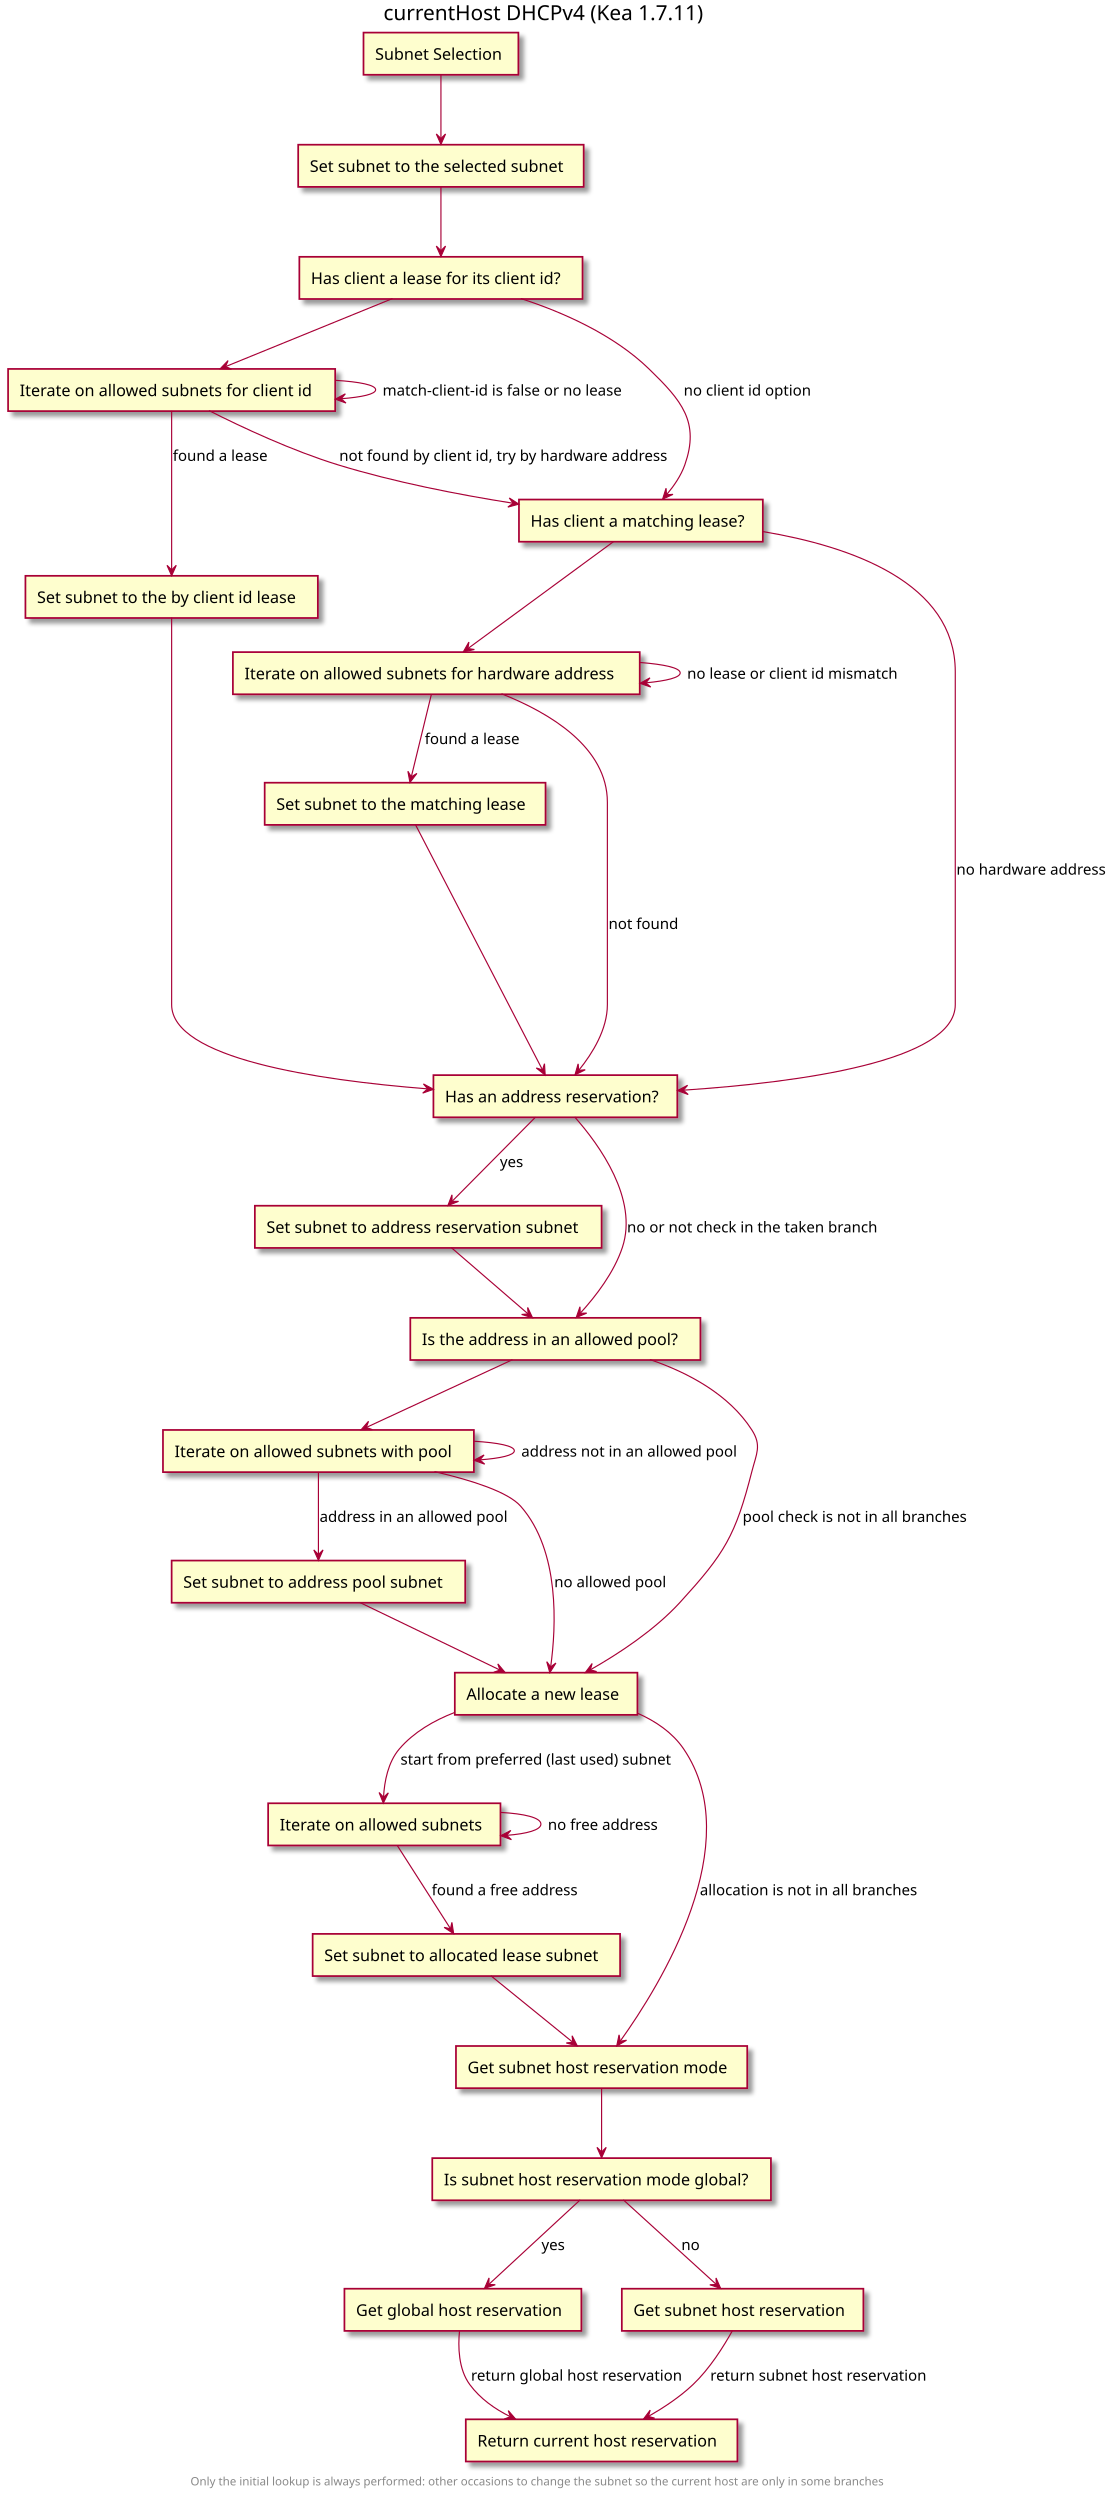
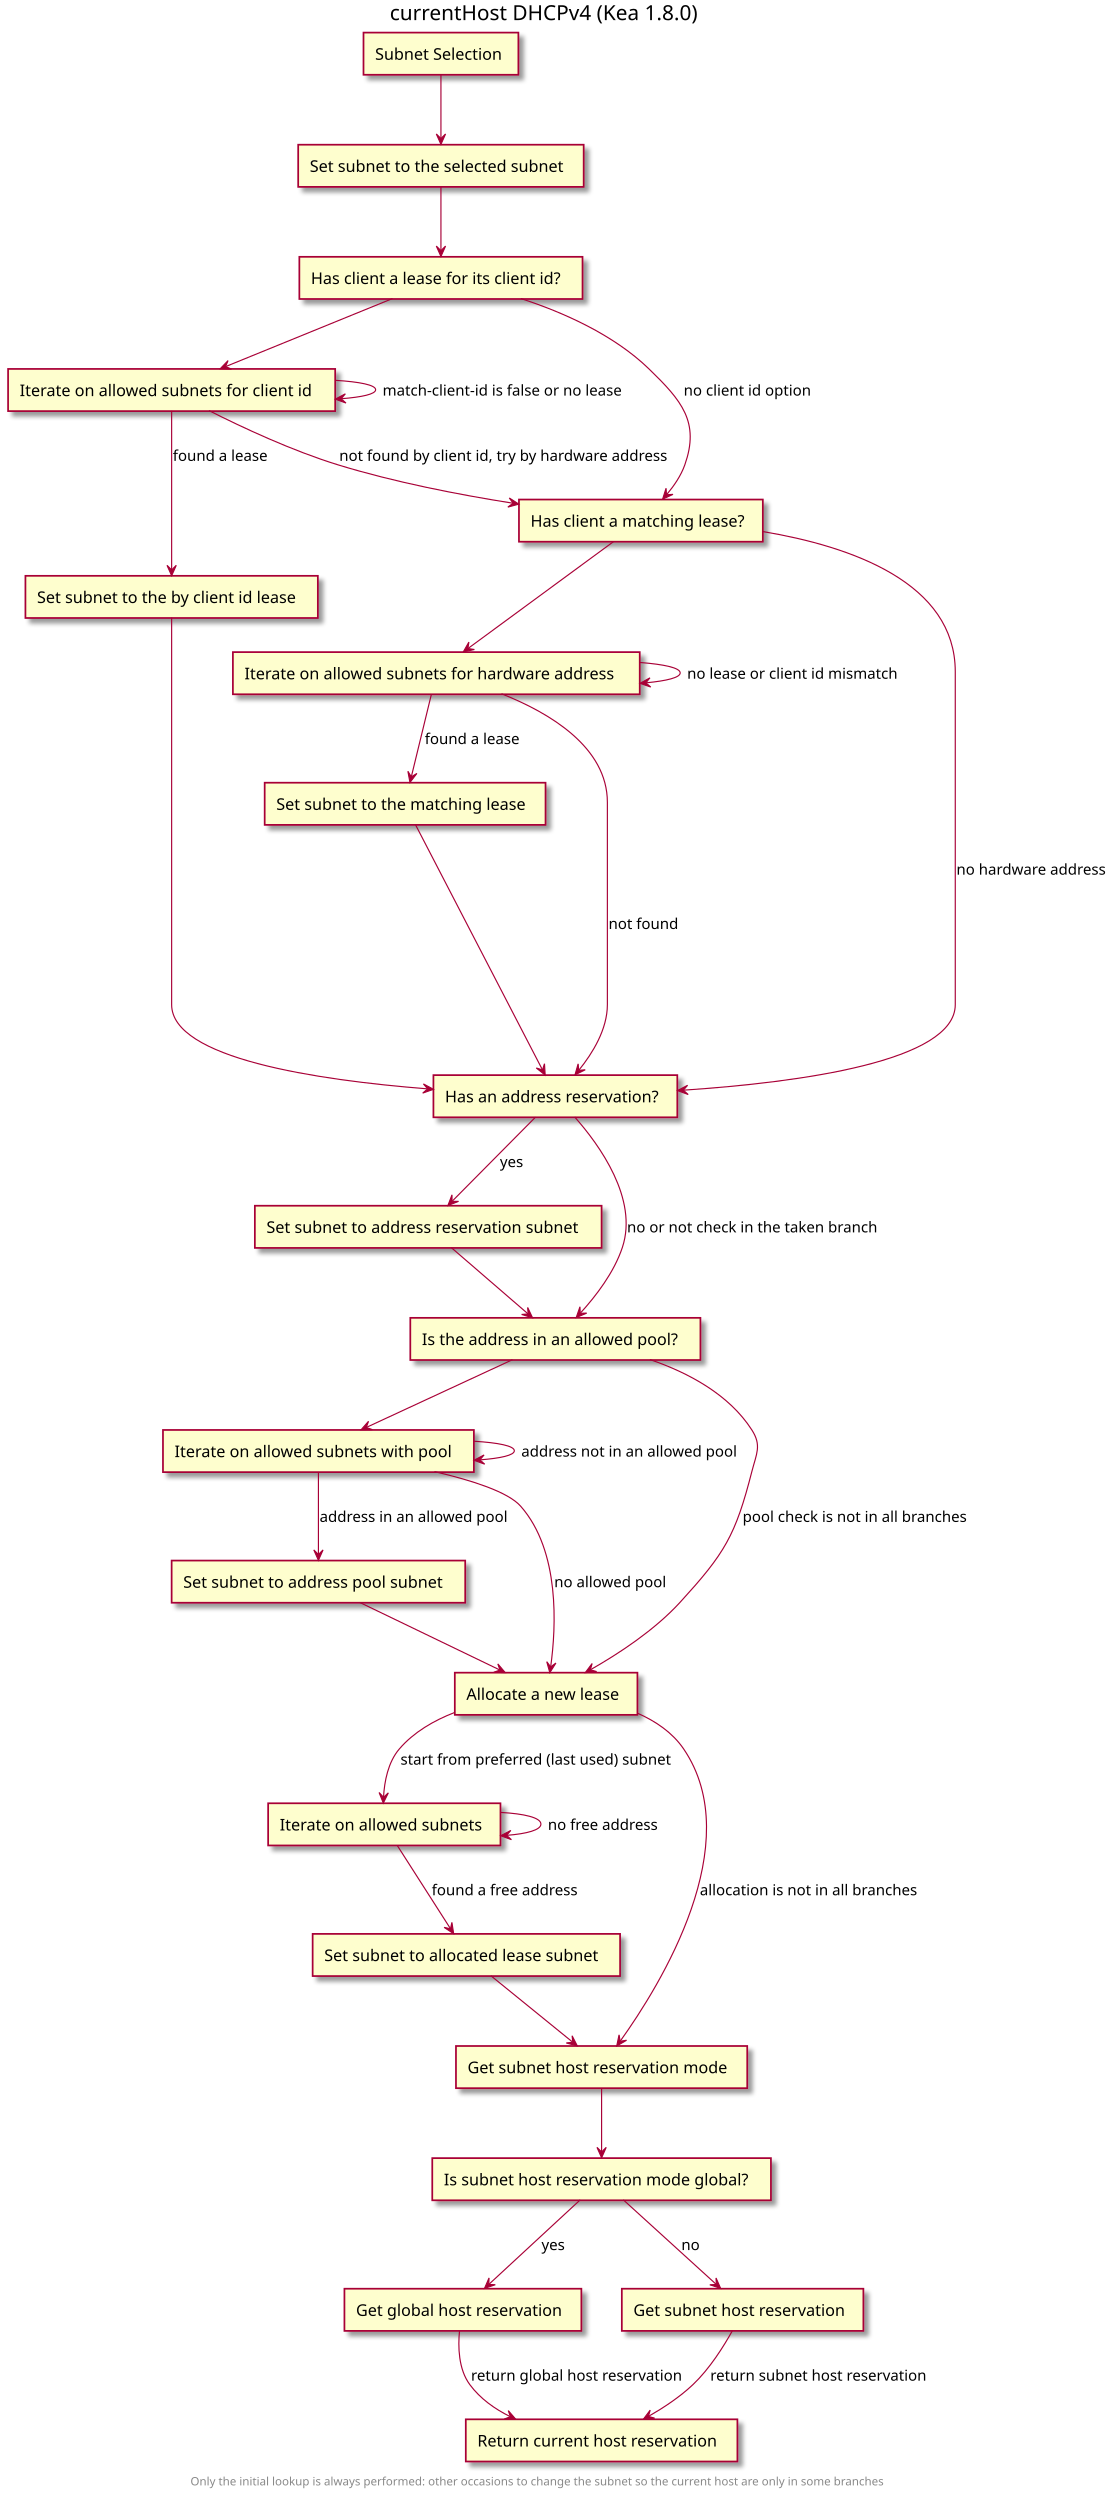
<svg xmlns="http://www.w3.org/2000/svg" contentScriptType="application/ecmascript" contentStyleType="text/css" height="2163px" preserveAspectRatio="none" style="width:969px;height:2163px;" version="1.1" viewBox="0 0 969 2163" width="969px" zoomAndPan="magnify">
  <defs>
-     <filter height="300%" id="fukfijbnkkysb" width="300%" x="-1" y="-1">
+     <filter height="300%" id="fgxgo3z1vpo2" width="300%" x="-1" y="-1">
      <feGaussianBlur result="blurOut" stdDeviation="2.0" />
      <feColorMatrix in="blurOut" result="blurOut2" type="matrix" values="0 0 0 0 0 0 0 0 0 0 0 0 0 0 0 0 0 0 .4 0" />
      <feOffset dx="4.0" dy="4.0" in="blurOut2" result="blurOut3" />
      <feBlend in="SourceGraphic" in2="blurOut3" mode="normal" />
    </filter>
  </defs>
  <g>
-     <text fill="#000000" font-family="sans-serif" font-size="18" lengthAdjust="spacingAndGlyphs" textLength="288" x="331.75" y="17.402">currentHost DHCPv4 (Kea 1.7.11)</text>
-     <rect fill="#FEFECE" filter="url(#fukfijbnkkysb)" height="36.488" style="stroke: #A80036; stroke-width: 1.5;" width="134" x="314.5" y="28.199" />
+     <text fill="#000000" font-family="sans-serif" font-size="18" lengthAdjust="spacingAndGlyphs" textLength="277" x="337.25" y="17.402">currentHost DHCPv4 (Kea 1.8.0)</text>
+     <rect fill="#FEFECE" filter="url(#fgxgo3z1vpo2)" height="36.488" style="stroke: #A80036; stroke-width: 1.5;" width="134" x="314.5" y="28.199" />
    <text fill="#000000" font-family="sans-serif" font-size="14" lengthAdjust="spacingAndGlyphs" textLength="114" x="324.5" y="51.734">Subnet Selection</text>
-     <rect fill="#FEFECE" filter="url(#fukfijbnkkysb)" height="36.488" style="stroke: #A80036; stroke-width: 1.5;" width="247" x="258" y="125.199" />
+     <rect fill="#FEFECE" filter="url(#fgxgo3z1vpo2)" height="36.488" style="stroke: #A80036; stroke-width: 1.5;" width="247" x="258" y="125.199" />
    <text fill="#000000" font-family="sans-serif" font-size="14" lengthAdjust="spacingAndGlyphs" textLength="227" x="268" y="148.734">Set subnet to the selected subnet</text>
-     <rect fill="#FEFECE" filter="url(#fukfijbnkkysb)" height="36.488" style="stroke: #A80036; stroke-width: 1.5;" width="245" x="259" y="222.199" />
+     <rect fill="#FEFECE" filter="url(#fgxgo3z1vpo2)" height="36.488" style="stroke: #A80036; stroke-width: 1.5;" width="245" x="259" y="222.199" />
    <text fill="#000000" font-family="sans-serif" font-size="14" lengthAdjust="spacingAndGlyphs" textLength="225" x="269" y="245.734">Has client a lease for its client id?</text>
-     <rect fill="#FEFECE" filter="url(#fukfijbnkkysb)" height="36.488" style="stroke: #A80036; stroke-width: 1.5;" width="283" x="7" y="319.199" />
+     <rect fill="#FEFECE" filter="url(#fgxgo3z1vpo2)" height="36.488" style="stroke: #A80036; stroke-width: 1.5;" width="283" x="7" y="319.199" />
    <text fill="#000000" font-family="sans-serif" font-size="14" lengthAdjust="spacingAndGlyphs" textLength="263" x="17" y="342.734">Iterate on allowed subnets for client id</text>
-     <rect fill="#FEFECE" filter="url(#fukfijbnkkysb)" height="36.488" style="stroke: #A80036; stroke-width: 1.5;" width="253" x="22" y="498.199" />
+     <rect fill="#FEFECE" filter="url(#fgxgo3z1vpo2)" height="36.488" style="stroke: #A80036; stroke-width: 1.5;" width="253" x="22" y="498.199" />
    <text fill="#000000" font-family="sans-serif" font-size="14" lengthAdjust="spacingAndGlyphs" textLength="233" x="32" y="521.734">Set subnet to the by client id lease</text>
-     <rect fill="#FEFECE" filter="url(#fukfijbnkkysb)" height="36.488" style="stroke: #A80036; stroke-width: 1.5;" width="211" x="449" y="432.199" />
+     <rect fill="#FEFECE" filter="url(#fgxgo3z1vpo2)" height="36.488" style="stroke: #A80036; stroke-width: 1.5;" width="211" x="449" y="432.199" />
    <text fill="#000000" font-family="sans-serif" font-size="14" lengthAdjust="spacingAndGlyphs" textLength="191" x="459" y="455.734">Has client a matching lease?</text>
-     <rect fill="#FEFECE" filter="url(#fukfijbnkkysb)" height="36.488" style="stroke: #A80036; stroke-width: 1.5;" width="352" x="201.5" y="564.199" />
+     <rect fill="#FEFECE" filter="url(#fgxgo3z1vpo2)" height="36.488" style="stroke: #A80036; stroke-width: 1.5;" width="352" x="201.5" y="564.199" />
    <text fill="#000000" font-family="sans-serif" font-size="14" lengthAdjust="spacingAndGlyphs" textLength="332" x="211.5" y="587.734">Iterate on allowed subnets for hardware address</text>
-     <rect fill="#FEFECE" filter="url(#fukfijbnkkysb)" height="36.488" style="stroke: #A80036; stroke-width: 1.5;" width="243" x="229" y="677.199" />
+     <rect fill="#FEFECE" filter="url(#fgxgo3z1vpo2)" height="36.488" style="stroke: #A80036; stroke-width: 1.5;" width="243" x="229" y="677.199" />
    <text fill="#000000" font-family="sans-serif" font-size="14" lengthAdjust="spacingAndGlyphs" textLength="223" x="239" y="700.734">Set subnet to the matching lease</text>
-     <rect fill="#FEFECE" filter="url(#fukfijbnkkysb)" height="36.488" style="stroke: #A80036; stroke-width: 1.5;" width="211" x="375" y="930.199" />
+     <rect fill="#FEFECE" filter="url(#fgxgo3z1vpo2)" height="36.488" style="stroke: #A80036; stroke-width: 1.5;" width="211" x="375" y="930.199" />
    <text fill="#000000" font-family="sans-serif" font-size="14" lengthAdjust="spacingAndGlyphs" textLength="191" x="385" y="953.734">Has an address reservation?</text>
-     <rect fill="#FEFECE" filter="url(#fukfijbnkkysb)" height="36.488" style="stroke: #A80036; stroke-width: 1.5;" width="300" x="220.5" y="1043.199" />
+     <rect fill="#FEFECE" filter="url(#fgxgo3z1vpo2)" height="36.488" style="stroke: #A80036; stroke-width: 1.5;" width="300" x="220.5" y="1043.199" />
    <text fill="#000000" font-family="sans-serif" font-size="14" lengthAdjust="spacingAndGlyphs" textLength="280" x="230.5" y="1066.734">Set subnet to address reservation subnet</text>
-     <rect fill="#FEFECE" filter="url(#fukfijbnkkysb)" height="36.488" style="stroke: #A80036; stroke-width: 1.5;" width="251" x="355" y="1140.199" />
+     <rect fill="#FEFECE" filter="url(#fgxgo3z1vpo2)" height="36.488" style="stroke: #A80036; stroke-width: 1.5;" width="251" x="355" y="1140.199" />
    <text fill="#000000" font-family="sans-serif" font-size="14" lengthAdjust="spacingAndGlyphs" textLength="231" x="365" y="1163.734">Is the address in an allowed pool?</text>
-     <rect fill="#FEFECE" filter="url(#fukfijbnkkysb)" height="36.488" style="stroke: #A80036; stroke-width: 1.5;" width="269" x="141" y="1237.199" />
+     <rect fill="#FEFECE" filter="url(#fgxgo3z1vpo2)" height="36.488" style="stroke: #A80036; stroke-width: 1.5;" width="269" x="141" y="1237.199" />
    <text fill="#000000" font-family="sans-serif" font-size="14" lengthAdjust="spacingAndGlyphs" textLength="249" x="151" y="1260.734">Iterate on allowed subnets with pool</text>
-     <rect fill="#FEFECE" filter="url(#fukfijbnkkysb)" height="36.488" style="stroke: #A80036; stroke-width: 1.5;" width="254" x="148.5" y="1350.199" />
+     <rect fill="#FEFECE" filter="url(#fgxgo3z1vpo2)" height="36.488" style="stroke: #A80036; stroke-width: 1.5;" width="254" x="148.5" y="1350.199" />
    <text fill="#000000" font-family="sans-serif" font-size="14" lengthAdjust="spacingAndGlyphs" textLength="234" x="158.5" y="1373.734">Set subnet to address pool subnet</text>
-     <rect fill="#FEFECE" filter="url(#fukfijbnkkysb)" height="36.488" style="stroke: #A80036; stroke-width: 1.5;" width="158" x="393.5" y="1447.199" />
+     <rect fill="#FEFECE" filter="url(#fgxgo3z1vpo2)" height="36.488" style="stroke: #A80036; stroke-width: 1.5;" width="158" x="393.5" y="1447.199" />
    <text fill="#000000" font-family="sans-serif" font-size="14" lengthAdjust="spacingAndGlyphs" textLength="138" x="403.5" y="1470.734">Allocate a new lease</text>
-     <rect fill="#FEFECE" filter="url(#fukfijbnkkysb)" height="36.488" style="stroke: #A80036; stroke-width: 1.5;" width="201" x="232" y="1560.199" />
+     <rect fill="#FEFECE" filter="url(#fgxgo3z1vpo2)" height="36.488" style="stroke: #A80036; stroke-width: 1.5;" width="201" x="232" y="1560.199" />
    <text fill="#000000" font-family="sans-serif" font-size="14" lengthAdjust="spacingAndGlyphs" textLength="181" x="242" y="1583.734">Iterate on allowed subnets</text>
-     <rect fill="#FEFECE" filter="url(#fukfijbnkkysb)" height="36.488" style="stroke: #A80036; stroke-width: 1.5;" width="266" x="270.5" y="1673.199" />
+     <rect fill="#FEFECE" filter="url(#fgxgo3z1vpo2)" height="36.488" style="stroke: #A80036; stroke-width: 1.5;" width="266" x="270.5" y="1673.199" />
    <text fill="#000000" font-family="sans-serif" font-size="14" lengthAdjust="spacingAndGlyphs" textLength="246" x="280.5" y="1696.734">Set subnet to allocated lease subnet</text>
-     <rect fill="#FEFECE" filter="url(#fukfijbnkkysb)" height="36.488" style="stroke: #A80036; stroke-width: 1.5;" width="252" x="394.5" y="1770.199" />
+     <rect fill="#FEFECE" filter="url(#fgxgo3z1vpo2)" height="36.488" style="stroke: #A80036; stroke-width: 1.5;" width="252" x="394.5" y="1770.199" />
    <text fill="#000000" font-family="sans-serif" font-size="14" lengthAdjust="spacingAndGlyphs" textLength="232" x="404.5" y="1793.734">Get subnet host reservation mode</text>
-     <rect fill="#FEFECE" filter="url(#fukfijbnkkysb)" height="36.488" style="stroke: #A80036; stroke-width: 1.5;" width="293" x="374" y="1867.199" />
+     <rect fill="#FEFECE" filter="url(#fgxgo3z1vpo2)" height="36.488" style="stroke: #A80036; stroke-width: 1.5;" width="293" x="374" y="1867.199" />
    <text fill="#000000" font-family="sans-serif" font-size="14" lengthAdjust="spacingAndGlyphs" textLength="273" x="384" y="1890.734">Is subnet host reservation mode global?</text>
-     <rect fill="#FEFECE" filter="url(#fukfijbnkkysb)" height="36.488" style="stroke: #A80036; stroke-width: 1.5;" width="205" x="298" y="1980.199" />
+     <rect fill="#FEFECE" filter="url(#fgxgo3z1vpo2)" height="36.488" style="stroke: #A80036; stroke-width: 1.5;" width="205" x="298" y="1980.199" />
    <text fill="#000000" font-family="sans-serif" font-size="14" lengthAdjust="spacingAndGlyphs" textLength="185" x="308" y="2003.734">Get global host reservation</text>
-     <rect fill="#FEFECE" filter="url(#fukfijbnkkysb)" height="36.488" style="stroke: #A80036; stroke-width: 1.5;" width="209" x="538" y="1980.199" />
+     <rect fill="#FEFECE" filter="url(#fgxgo3z1vpo2)" height="36.488" style="stroke: #A80036; stroke-width: 1.5;" width="209" x="538" y="1980.199" />
    <text fill="#000000" font-family="sans-serif" font-size="14" lengthAdjust="spacingAndGlyphs" textLength="189" x="548" y="2003.734">Get subnet host reservation</text>
-     <rect fill="#FEFECE" filter="url(#fukfijbnkkysb)" height="36.488" style="stroke: #A80036; stroke-width: 1.5;" width="235" x="403" y="2093.199" />
+     <rect fill="#FEFECE" filter="url(#fgxgo3z1vpo2)" height="36.488" style="stroke: #A80036; stroke-width: 1.5;" width="235" x="403" y="2093.199" />
    <text fill="#000000" font-family="sans-serif" font-size="14" lengthAdjust="spacingAndGlyphs" textLength="215" x="413" y="2116.734">Return current host reservation</text>
    <path d="M381.5,64.619 C381.5,80.159 381.5,102.979 381.5,119.859 " fill="none" id="entry-&gt;setSelected" style="stroke: #A80036; stroke-width: 1.0;" />
    <polygon fill="#A80036" points="381.5,124.889,385.5,115.889,381.5,119.889,377.5,115.889,381.5,124.889" style="stroke: #A80036; stroke-width: 1.0;" />
    <path d="M381.5,161.619 C381.5,177.159 381.5,199.979 381.5,216.859 " fill="none" id="setSelected-&gt;clientid_lookup" style="stroke: #A80036; stroke-width: 1.0;" />
    <polygon fill="#A80036" points="381.5,221.889,385.5,212.889,381.5,216.889,377.5,212.889,381.5,221.889" style="stroke: #A80036; stroke-width: 1.0;" />
    <path d="M450.66,258.279 C487.31,270.259 530.95,289.549 561.5,319.199 C589.76,346.619 605.63,365.079 592.5,402.199 C589.19,411.549 583.15,420.399 576.84,427.849 " fill="none" id="clientid_lookup-&gt;hwaddr_lookup" style="stroke: #A80036; stroke-width: 1.0;" />
    <polygon fill="#A80036" points="573.32,431.829,582.272,427.724,576.627,428.079,576.272,422.433,573.32,431.829" style="stroke: #A80036; stroke-width: 1.0;" />
    <text fill="#000000" font-family="sans-serif" font-size="13" lengthAdjust="spacingAndGlyphs" textLength="116" x="591.5" y="342.268">no client id option</text>
    <path d="M339.58,258.289 C298.95,274.859 237.46,299.929 195.27,317.129 " fill="none" id="clientid_lookup-&gt;clientid_iterate" style="stroke: #A80036; stroke-width: 1.0;" />
    <polygon fill="#A80036" points="190.48,319.079,200.324,319.388,195.111,317.193,197.306,311.979,190.48,319.079" style="stroke: #A80036; stroke-width: 1.0;" />
    <path d="M290.1,329.059 C310.94,330.339 325,333.049 325,337.199 C325,340.989 313.25,343.589 295.32,344.979 " fill="none" id="clientid_iterate-&gt;clientid_iterate" style="stroke: #A80036; stroke-width: 1.0;" />
    <polygon fill="#A80036" points="290.1,345.339,299.353,348.712,295.088,344.996,298.804,340.731,290.1,345.339" style="stroke: #A80036; stroke-width: 1.0;" />
    <text fill="#000000" font-family="sans-serif" font-size="13" lengthAdjust="spacingAndGlyphs" textLength="224" x="331" y="342.268">match-client-id is false or no lease</text>
    <path d="M148.5,355.489 C148.5,387.829 148.5,457.389 148.5,493.079 " fill="none" id="clientid_iterate-&gt;found_clientid" style="stroke: #A80036; stroke-width: 1.0;" />
    <polygon fill="#A80036" points="148.5,498.099,152.5,489.099,148.5,493.099,144.5,489.099,148.5,498.099" style="stroke: #A80036; stroke-width: 1.0;" />
    <text fill="#000000" font-family="sans-serif" font-size="13" lengthAdjust="spacingAndGlyphs" textLength="84" x="149.5" y="398.768">found a lease</text>
    <path d="M148.5,534.359 C148.5,557.729 148.5,600.879 148.5,637.699 C148.5,637.699 148.5,637.699 148.5,869.199 C148.5,915.659 273.28,934.469 369.84,942.069 " fill="none" id="found_clientid-&gt;hasAddressReservation" style="stroke: #A80036; stroke-width: 1.0;" />
    <polygon fill="#A80036" points="375,942.469,366.335,937.787,370.015,942.084,365.718,945.763,375,942.469" style="stroke: #A80036; stroke-width: 1.0;" />
    <path d="M180.8,355.259 C209.44,369.719 252.75,389.999 292.5,402.199 C341.2,417.149 396.54,427.939 443.77,435.379 " fill="none" id="clientid_iterate-&gt;hwaddr_lookup" style="stroke: #A80036; stroke-width: 1.0;" />
    <polygon fill="#A80036" points="448.9,436.179,440.625,430.839,443.96,435.408,439.391,438.744,448.9,436.179" style="stroke: #A80036; stroke-width: 1.0;" />
    <text fill="#000000" font-family="sans-serif" font-size="13" lengthAdjust="spacingAndGlyphs" textLength="294" x="293.5" y="398.768">not found by client id, try by hardware address</text>
    <path d="M660.05,459.919 C736.51,472.709 826.5,504.129 826.5,581.199 C826.5,581.199 826.5,581.199 826.5,869.199 C826.5,918.249 692.51,936.459 591.29,943.219 " fill="none" id="hwaddr_lookup-&gt;hasAddressReservation" style="stroke: #A80036; stroke-width: 1.0;" />
    <polygon fill="#A80036" points="586.19,943.549,595.424,946.975,591.18,943.235,594.92,938.991,586.19,943.549" style="stroke: #A80036; stroke-width: 1.0;" />
    <text fill="#000000" font-family="sans-serif" font-size="13" lengthAdjust="spacingAndGlyphs" textLength="130" x="827.5" y="756.768">no hardware address</text>
    <path d="M531,468.459 C498.37,492.419 439.49,535.669 404.91,561.069 " fill="none" id="hwaddr_lookup-&gt;hwaddr_iterate" style="stroke: #A80036; stroke-width: 1.0;" />
    <polygon fill="#A80036" points="400.82,564.069,410.437,561.946,404.844,561.101,405.689,555.508,400.82,564.069" style="stroke: #A80036; stroke-width: 1.0;" />
    <path d="M553.73,573.179 C574.76,574.819 588.5,577.819 588.5,582.199 C588.5,586.199 577.02,589.059 558.99,590.769 " fill="none" id="hwaddr_iterate-&gt;hwaddr_iterate" style="stroke: #A80036; stroke-width: 1.0;" />
    <polygon fill="#A80036" points="553.73,591.219,563.039,594.434,558.712,590.791,562.354,586.463,553.73,591.219" style="stroke: #A80036; stroke-width: 1.0;" />
    <text fill="#000000" font-family="sans-serif" font-size="13" lengthAdjust="spacingAndGlyphs" textLength="190" x="594.5" y="587.268">no lease or client id mismatch</text>
    <path d="M373.28,600.539 C368.61,619.769 361.05,650.829 355.93,671.859 " fill="none" id="hwaddr_iterate-&gt;found_hwaddr" style="stroke: #A80036; stroke-width: 1.0;" />
    <polygon fill="#A80036" points="354.69,676.979,360.689,669.168,355.862,672.119,352.912,667.292,354.69,676.979" style="stroke: #A80036; stroke-width: 1.0;" />
    <text fill="#000000" font-family="sans-serif" font-size="13" lengthAdjust="spacingAndGlyphs" textLength="84" x="367.5" y="643.768">found a lease</text>
    <path d="M359.44,713.449 C382.5,757.979 443.99,876.699 469.34,925.649 " fill="none" id="found_hwaddr-&gt;hasAddressReservation" style="stroke: #A80036; stroke-width: 1.0;" />
    <polygon fill="#A80036" points="471.67,930.159,471.085,920.328,469.371,925.719,463.98,924.006,471.67,930.159" style="stroke: #A80036; stroke-width: 1.0;" />
    <path d="M433.87,600.249 C475.7,616.789 525.5,646.499 525.5,694.199 C525.5,694.199 525.5,694.199 525.5,869.199 C525.5,890.489 512.76,911.209 500.84,925.929 " fill="none" id="hwaddr_iterate-&gt;hasAddressReservation" style="stroke: #A80036; stroke-width: 1.0;" />
    <polygon fill="#A80036" points="497.51,929.919,506.343,925.563,500.709,926.077,500.195,920.443,497.51,929.919" style="stroke: #A80036; stroke-width: 1.0;" />
    <text fill="#000000" font-family="sans-serif" font-size="13" lengthAdjust="spacingAndGlyphs" textLength="62" x="526.5" y="803.768">not found</text>
    <path d="M463.31,966.539 C443.86,986.179 412.17,1018.149 391.33,1039.179 " fill="none" id="hasAddressReservation-&gt;setAddressReservation" style="stroke: #A80036; stroke-width: 1.0;" />
    <polygon fill="#A80036" points="387.57,1042.979,396.748,1039.407,391.091,1039.429,391.068,1033.773,387.57,1042.979" style="stroke: #A80036; stroke-width: 1.0;" />
    <text fill="#000000" font-family="sans-serif" font-size="13" lengthAdjust="spacingAndGlyphs" textLength="21" x="432.5" y="1009.768">yes</text>
    <path d="M497.22,966.419 C518.88,990.899 552.33,1037.439 538.5,1079.199 C531.33,1100.869 515.54,1121.419 502.24,1135.979 " fill="none" id="hasAddressReservation-&gt;pool" style="stroke: #A80036; stroke-width: 1.0;" />
    <polygon fill="#A80036" points="498.57,1139.929,507.636,1136.08,501.982,1136.274,501.788,1130.621,498.57,1139.929" style="stroke: #A80036; stroke-width: 1.0;" />
    <text fill="#000000" font-family="sans-serif" font-size="13" lengthAdjust="spacingAndGlyphs" textLength="225" x="542.5" y="1066.268">no or not check in the taken branch</text>
    <path d="M390.42,1079.399 C409.11,1095.539 437.07,1119.699 456.88,1136.799 " fill="none" id="setAddressReservation-&gt;pool" style="stroke: #A80036; stroke-width: 1.0;" />
    <polygon fill="#A80036" points="460.73,1140.119,456.536,1131.208,456.947,1136.85,451.305,1137.261,460.73,1140.119" style="stroke: #A80036; stroke-width: 1.0;" />
    <path d="M443.38,1176.399 C407.82,1192.879 354.25,1217.709 317.23,1234.859 " fill="none" id="pool-&gt;pool_iterate" style="stroke: #A80036; stroke-width: 1.0;" />
    <polygon fill="#A80036" points="312.35,1237.119,322.198,1236.974,316.889,1235.021,318.841,1229.712,312.35,1237.119" style="stroke: #A80036; stroke-width: 1.0;" />
    <path d="M562.27,1176.259 C595.56,1187.659 630.78,1206.449 650.5,1237.199 C659.14,1250.669 654.47,1257.699 650.5,1273.199 C636.28,1328.689 627.14,1343.909 588.5,1386.199 C566.39,1410.399 535.31,1430.779 510.89,1444.629 " fill="none" id="pool-&gt;allocate" style="stroke: #A80036; stroke-width: 1.0;" />
    <polygon fill="#A80036" points="506.41,1447.139,516.218,1446.241,510.775,1444.7,512.315,1439.257,506.41,1447.139" style="stroke: #A80036; stroke-width: 1.0;" />
    <text fill="#000000" font-family="sans-serif" font-size="13" lengthAdjust="spacingAndGlyphs" textLength="205" x="642.5" y="1316.768">pool check is not in all branches</text>
    <path d="M410.12,1246.969 C430.88,1248.219 445,1250.959 445,1255.199 C445,1259.079 433.2,1261.699 415.32,1263.069 " fill="none" id="pool_iterate-&gt;pool_iterate" style="stroke: #A80036; stroke-width: 1.0;" />
    <polygon fill="#A80036" points="410.12,1263.429,419.373,1266.802,415.108,1263.086,418.824,1258.821,410.12,1263.429" style="stroke: #A80036; stroke-width: 1.0;" />
    <text fill="#000000" font-family="sans-serif" font-size="13" lengthAdjust="spacingAndGlyphs" textLength="193" x="451" y="1260.268">address not in an allowed pool</text>
    <path d="M275.5,1273.539 C275.5,1292.769 275.5,1323.829 275.5,1344.859 " fill="none" id="pool_iterate-&gt;inAllowedPool" style="stroke: #A80036; stroke-width: 1.0;" />
    <polygon fill="#A80036" points="275.5,1349.979,279.5,1340.979,275.5,1344.979,271.5,1340.979,275.5,1349.979" style="stroke: #A80036; stroke-width: 1.0;" />
    <text fill="#000000" font-family="sans-serif" font-size="13" lengthAdjust="spacingAndGlyphs" textLength="168" x="276.5" y="1316.768">address in an allowed pool</text>
    <path d="M375.89,1273.249 C408.78,1280.869 439.69,1290.919 450.5,1303.199 C484.66,1341.979 481.2,1407.709 476.46,1441.949 " fill="none" id="pool_iterate-&gt;allocate" style="stroke: #A80036; stroke-width: 1.0;" />
    <polygon fill="#A80036" points="475.7,1447.169,480.97,1438.849,476.429,1442.223,473.055,1437.682,475.7,1447.169" style="stroke: #A80036; stroke-width: 1.0;" />
    <text fill="#000000" font-family="sans-serif" font-size="13" lengthAdjust="spacingAndGlyphs" textLength="100" x="479.5" y="1373.268">no allowed pool</text>
    <path d="M311.18,1386.399 C345.34,1402.879 396.82,1427.709 432.4,1444.859 " fill="none" id="inAllowedPool-&gt;allocate" style="stroke: #A80036; stroke-width: 1.0;" />
    <polygon fill="#A80036" points="437.09,1447.119,430.723,1439.605,432.587,1444.946,427.246,1446.81,437.09,1447.119" style="stroke: #A80036; stroke-width: 1.0;" />
    <path d="M393.3,1481.659 C375.37,1488.599 357.97,1498.649 345.5,1513.199 C335.73,1524.599 332.59,1541.329 331.83,1554.829 " fill="none" id="allocate-&gt;allocate_iterate" style="stroke: #A80036; stroke-width: 1.0;" />
    <polygon fill="#A80036" points="331.65,1560.009,335.981,1551.164,331.836,1555.013,327.987,1550.867,331.65,1560.009" style="stroke: #A80036; stroke-width: 1.0;" />
    <text fill="#000000" font-family="sans-serif" font-size="13" lengthAdjust="spacingAndGlyphs" textLength="240" x="346.5" y="1526.768">start from preferred (last used) subnet</text>
    <path d="M551.57,1482.259 C567.28,1489.169 581.88,1499.059 591.5,1513.199 C647.03,1594.839 571.65,1717.129 536.65,1765.949 " fill="none" id="allocate-&gt;getHRmode" style="stroke: #A80036; stroke-width: 1.0;" />
    <polygon fill="#A80036" points="533.6,1770.169,542.111,1765.213,536.526,1766.115,535.624,1760.531,533.6,1770.169" style="stroke: #A80036; stroke-width: 1.0;" />
    <text fill="#000000" font-family="sans-serif" font-size="13" lengthAdjust="spacingAndGlyphs" textLength="198" x="605.5" y="1639.768">allocation is not in all branches</text>
    <path d="M433.25,1568.119 C453.52,1569.229 468,1572.589 468,1578.199 C468,1583.319 455.9,1586.569 438.34,1587.949 " fill="none" id="allocate_iterate-&gt;allocate_iterate" style="stroke: #A80036; stroke-width: 1.0;" />
    <polygon fill="#A80036" points="433.25,1588.279,442.494,1591.679,438.239,1587.95,441.967,1583.696,433.25,1588.279" style="stroke: #A80036; stroke-width: 1.0;" />
    <text fill="#000000" font-family="sans-serif" font-size="13" lengthAdjust="spacingAndGlyphs" textLength="97" x="474" y="1583.268">no free address</text>
    <path d="M343.59,1596.539 C356.05,1616.009 376.26,1647.619 389.72,1668.659 " fill="none" id="allocate_iterate-&gt;allocated" style="stroke: #A80036; stroke-width: 1.0;" />
    <polygon fill="#A80036" points="392.48,1672.979,390.978,1663.246,389.776,1668.773,384.248,1667.572,392.48,1672.979" style="stroke: #A80036; stroke-width: 1.0;" />
    <text fill="#000000" font-family="sans-serif" font-size="13" lengthAdjust="spacingAndGlyphs" textLength="129" x="373.5" y="1639.768">found a free address</text>
    <path d="M424.69,1709.399 C444.57,1725.539 474.31,1749.699 495.38,1766.799 " fill="none" id="allocated-&gt;getHRmode" style="stroke: #A80036; stroke-width: 1.0;" />
    <polygon fill="#A80036" points="499.47,1770.119,494.988,1761.349,495.582,1766.975,489.957,1767.569,499.47,1770.119" style="stroke: #A80036; stroke-width: 1.0;" />
    <path d="M520.5,1806.619 C520.5,1822.159 520.5,1844.979 520.5,1861.859 " fill="none" id="getHRmode-&gt;checkHRmode" style="stroke: #A80036; stroke-width: 1.0;" />
    <polygon fill="#A80036" points="520.5,1866.889,524.5,1857.889,520.5,1861.889,516.5,1857.889,520.5,1866.889" style="stroke: #A80036; stroke-width: 1.0;" />
    <path d="M502.01,1903.299 C480.76,1922.959 445.87,1955.229 423.04,1976.349 " fill="none" id="checkHRmode-&gt;global" style="stroke: #A80036; stroke-width: 1.0;" />
    <polygon fill="#A80036" points="419.21,1979.899,428.538,1976.738,422.886,1976.51,423.115,1970.857,419.21,1979.899" style="stroke: #A80036; stroke-width: 1.0;" />
    <text fill="#000000" font-family="sans-serif" font-size="13" lengthAdjust="spacingAndGlyphs" textLength="21" x="468.5" y="1946.768">yes</text>
    <path d="M539.3,1903.299 C560.9,1922.959 596.37,1955.229 619.58,1976.349 " fill="none" id="checkHRmode-&gt;bySubnet" style="stroke: #A80036; stroke-width: 1.0;" />
    <polygon fill="#A80036" points="623.48,1979.899,619.503,1970.889,619.777,1976.539,614.127,1976.814,623.48,1979.899" style="stroke: #A80036; stroke-width: 1.0;" />
    <text fill="#000000" font-family="sans-serif" font-size="13" lengthAdjust="spacingAndGlyphs" textLength="16" x="589.5" y="1946.768">no</text>
    <path d="M397.59,2016.389 C396.2,2030.339 396.61,2049.829 406.5,2063.199 C415.42,2075.259 428,2084.239 441.56,2090.929 " fill="none" id="global-&gt;return" style="stroke: #A80036; stroke-width: 1.0;" />
    <polygon fill="#A80036" points="446.2,2093.109,439.756,2085.661,441.675,2090.982,436.353,2092.901,446.2,2093.109" style="stroke: #A80036; stroke-width: 1.0;" />
    <text fill="#000000" font-family="sans-serif" font-size="13" lengthAdjust="spacingAndGlyphs" textLength="187" x="407.5" y="2059.768">return global host reservation</text>
    <path d="M633.84,2016.209 C626.18,2030.059 613.99,2049.489 599.5,2063.199 C588.25,2073.839 574.18,2083.169 561.05,2090.649 " fill="none" id="bySubnet-&gt;return" style="stroke: #A80036; stroke-width: 1.0;" />
    <polygon fill="#A80036" points="556.63,2093.119,566.438,2092.221,560.995,2090.68,562.535,2085.237,556.63,2093.119" style="stroke: #A80036; stroke-width: 1.0;" />
    <text fill="#000000" font-family="sans-serif" font-size="13" lengthAdjust="spacingAndGlyphs" textLength="191" x="614.5" y="2059.768">return subnet host reservation</text>
    <text fill="#888888" font-family="sans-serif" font-size="10" lengthAdjust="spacingAndGlyphs" textLength="622" x="164.75" y="2150.356">Only the initial lookup is always performed: other occasions to change the subnet so the current host are only in some branches</text>
  </g>
</svg>
